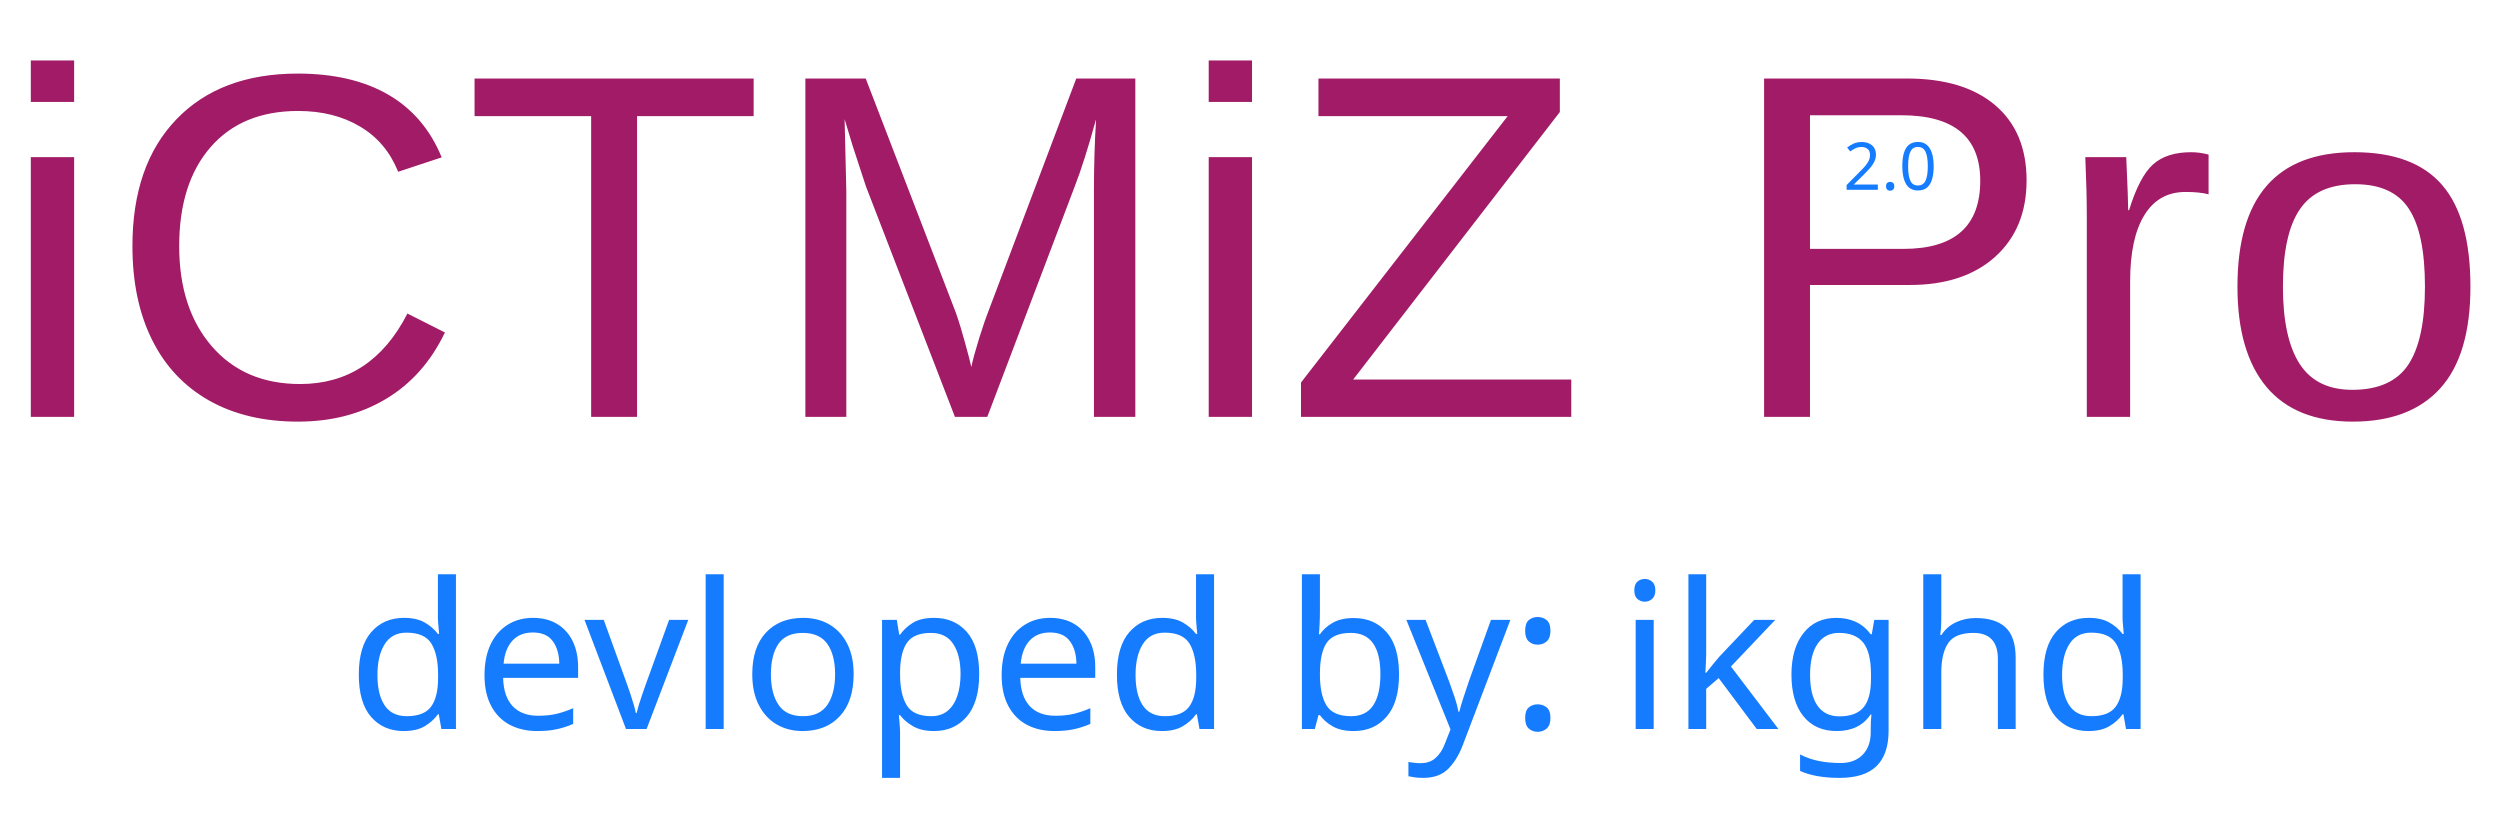
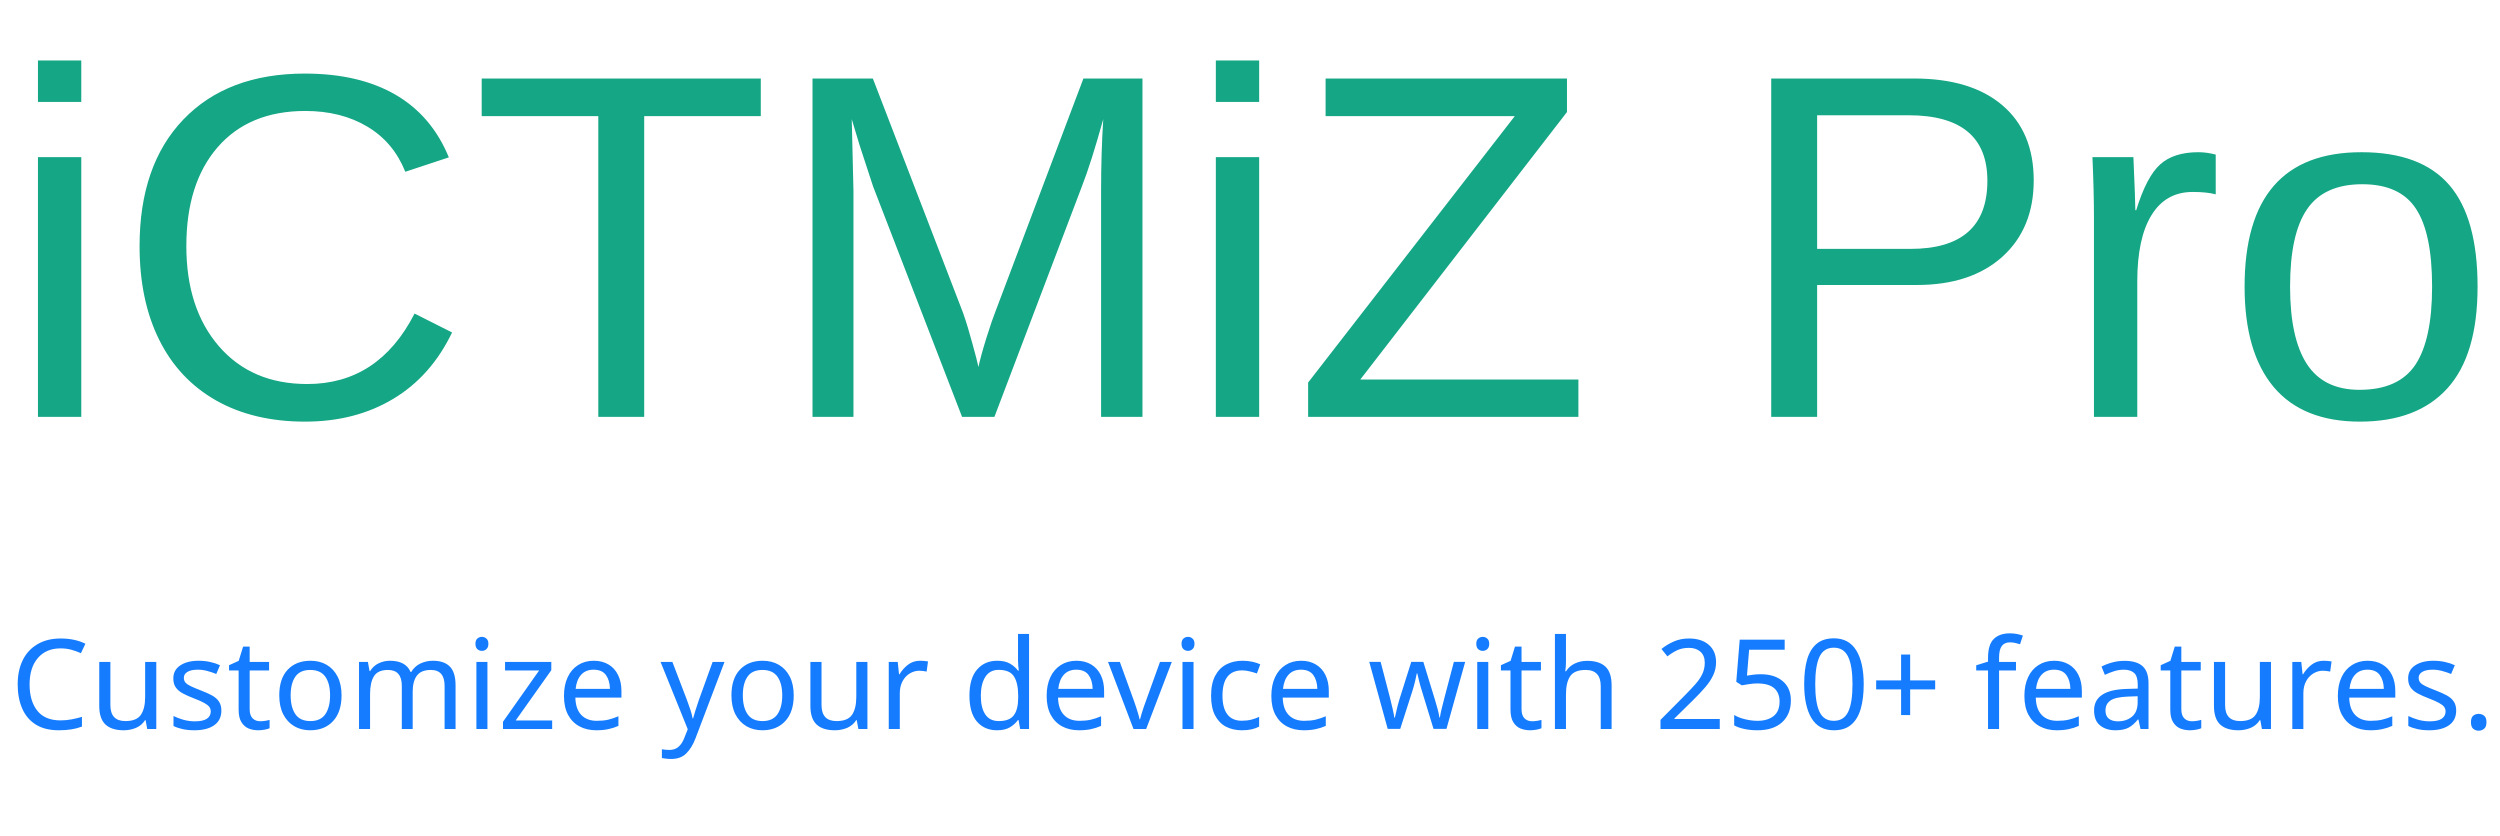
<svg xmlns="http://www.w3.org/2000/svg" width="350" height="117" viewBox="0 0 350 117">
  <defs>
    <style>
      .cls-1 {
        font-size: 35.758px;
-         fill: #a11b67;
+         fill: #14a685;
        font-family: Arial;
      }

-       .cls-1, .cls-2, .cls-4 {
+       .cls-1, .cls-2 {
        text-anchor: middle;
      }

      .cls-2 {
-         font-size: 15.297px;
-         font-family: EmojiOneColor, EmojiOne;
-       }
- 
-       .cls-2, .cls-4 {
+         font-size: 22.735px;
        fill: #157cff;
-       }
- 
-       .cls-3 {
-         font-family: "Myriad Pro";
-       }
- 
-       .cls-4 {
-         font-size: 37.02px;
        font-family: "Acumin Variable Concept";
      }
    </style>
  </defs>
-   <text id="iCTMiZ_Pro" data-name="iCTMiZ Pro" class="cls-1" transform="matrix(1.931, 0, 0, 1.925, 174.227, 58.366)">
+   <text id="iCTMiZ_Pro" data-name="iCTMiZ Pro" class="cls-1" transform="matrix(1.931, 0, 0, 1.925, 175.227, 58.366)">
    <tspan x="0">iCTMiZ Pro</tspan>
  </text>
-   <text id="_2.0" data-name="2.0" class="cls-2" transform="translate(264.625 26.573) scale(0.606 0.604)">
-     <tspan x="0">2<tspan class="cls-3">.</tspan>0</tspan>
-   </text>
-   <text id="devloped_by:_ikghd" data-name="devloped by: ikghd" class="cls-4" transform="translate(175.386 102.058) scale(0.773 0.77)">
-     <tspan x="0">devloped by: ikghd</tspan>
+   <text id="Customize_your_device_with_250_features." data-name="Customize your device with 250+ features." class="cls-2" transform="translate(175.386 102.058) scale(0.773 0.77)">
+     <tspan x="0">Customize your device with 250+ features.</tspan>
  </text>
</svg>
